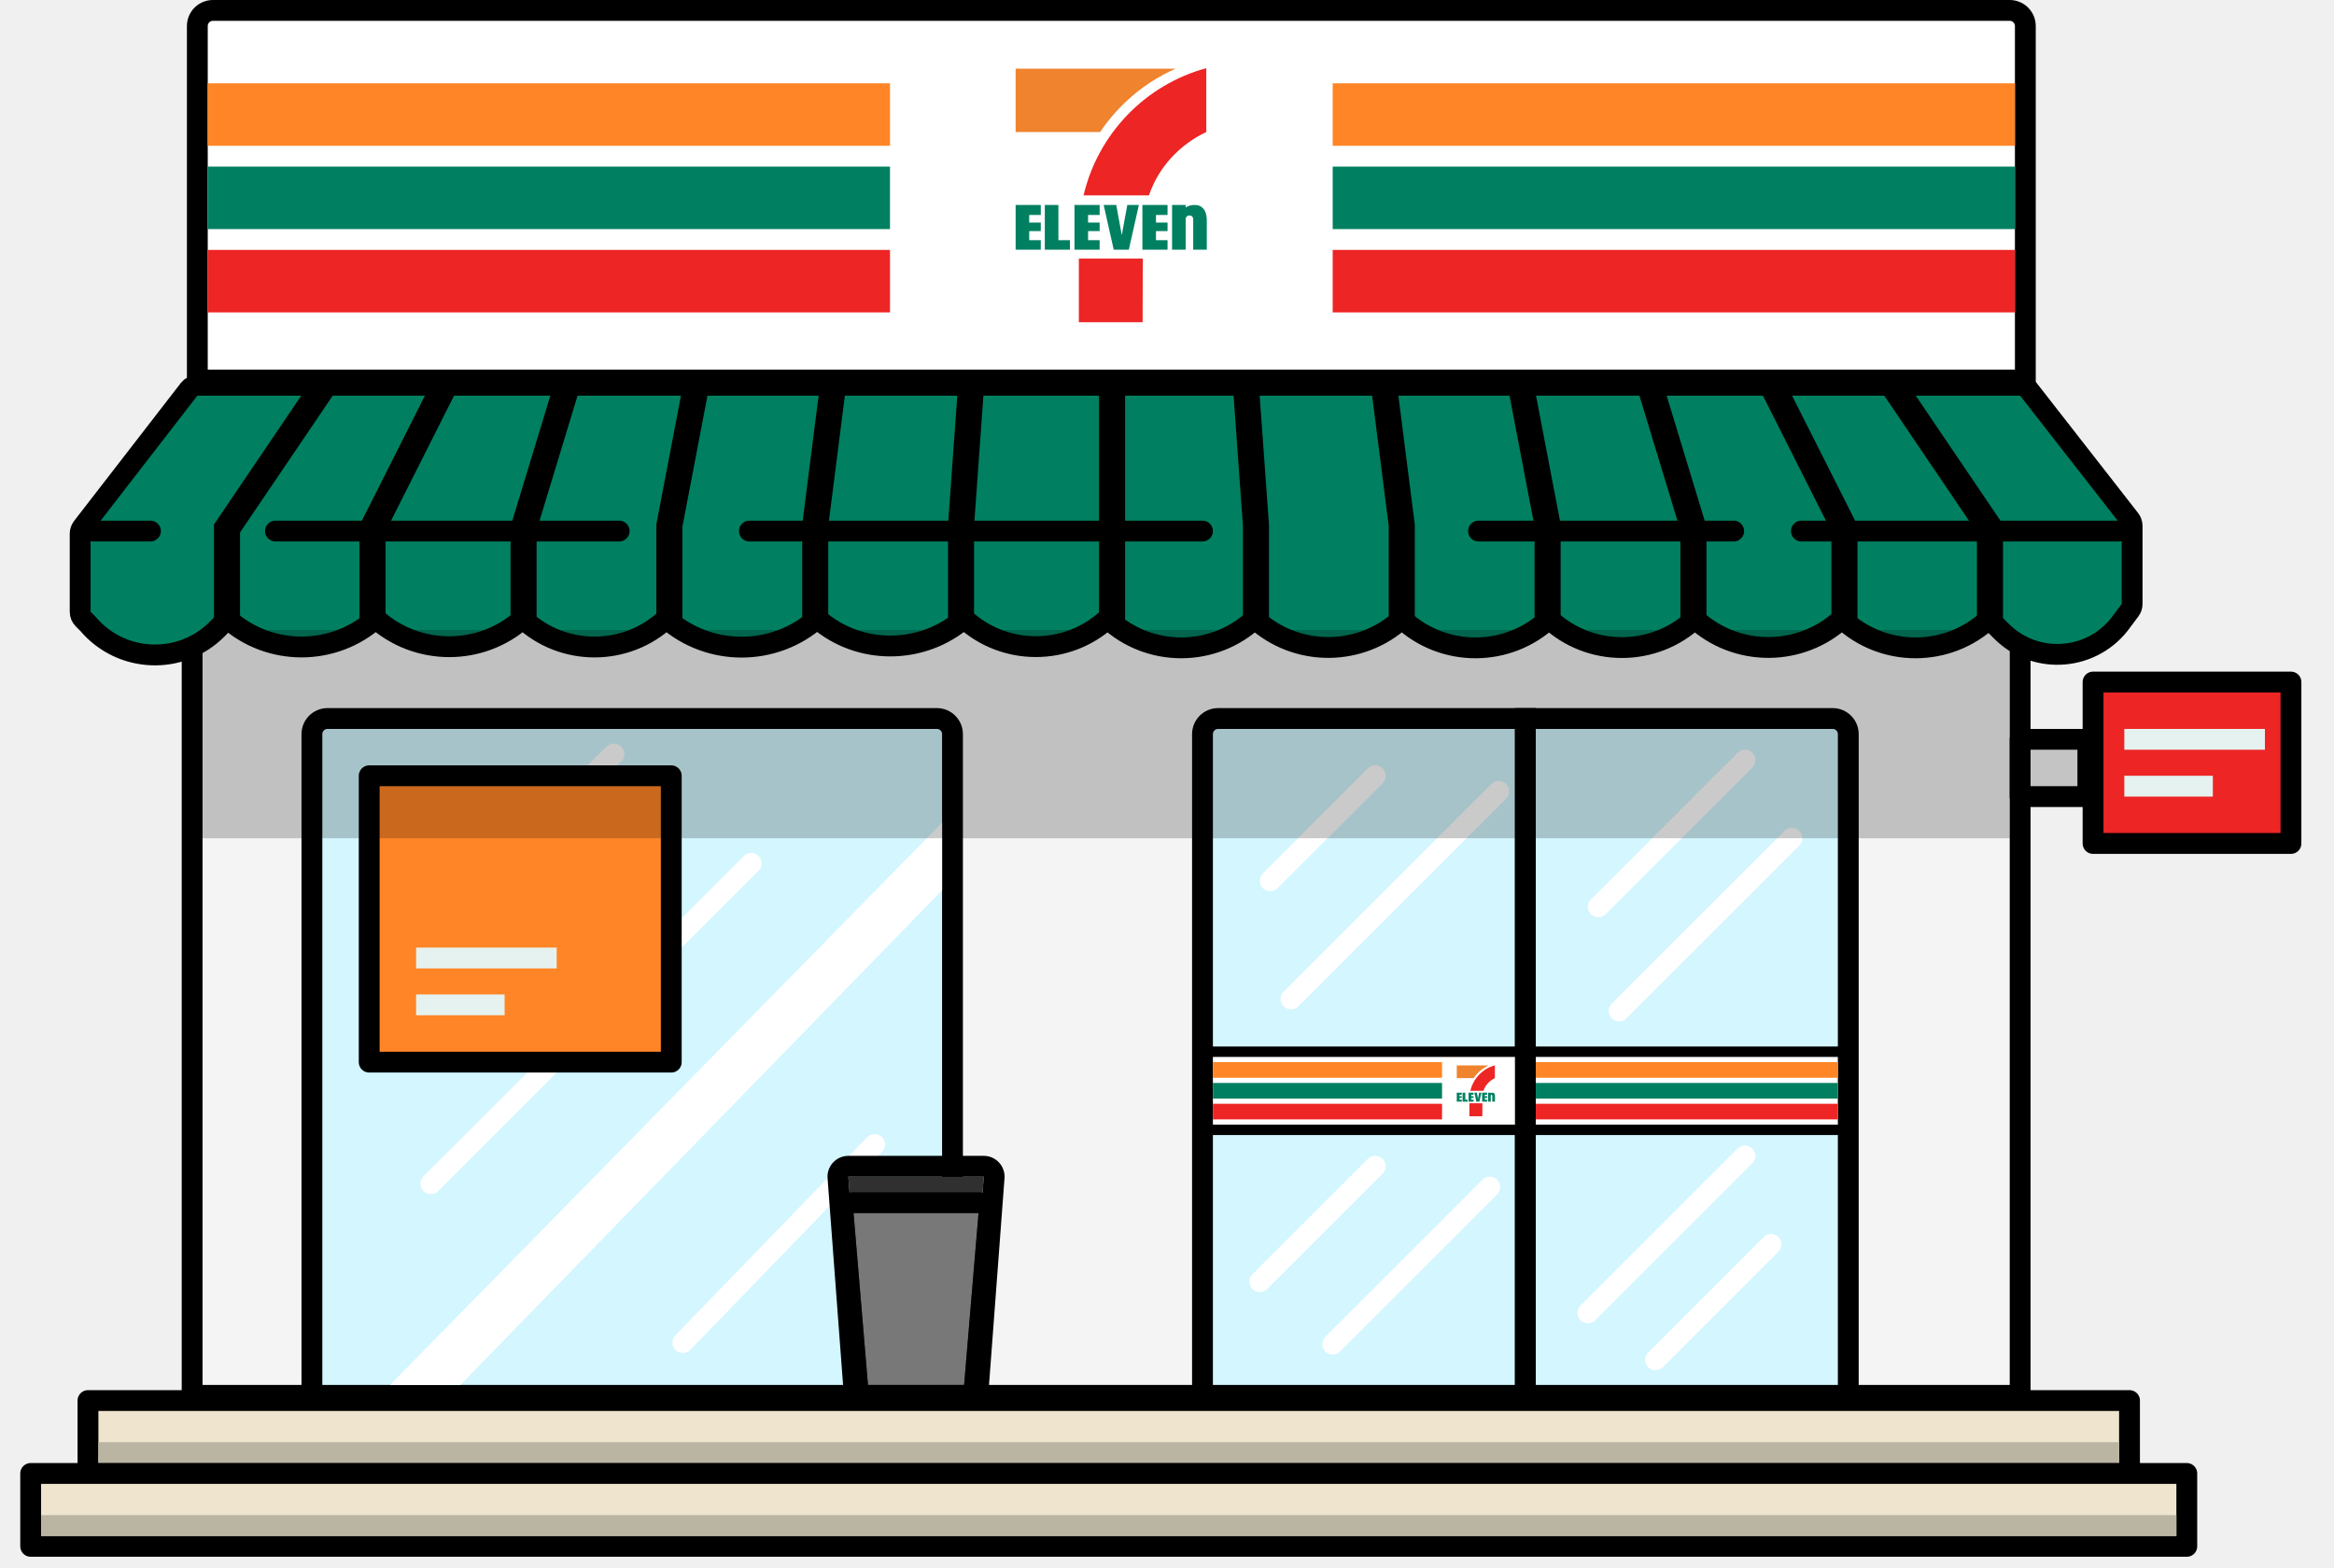
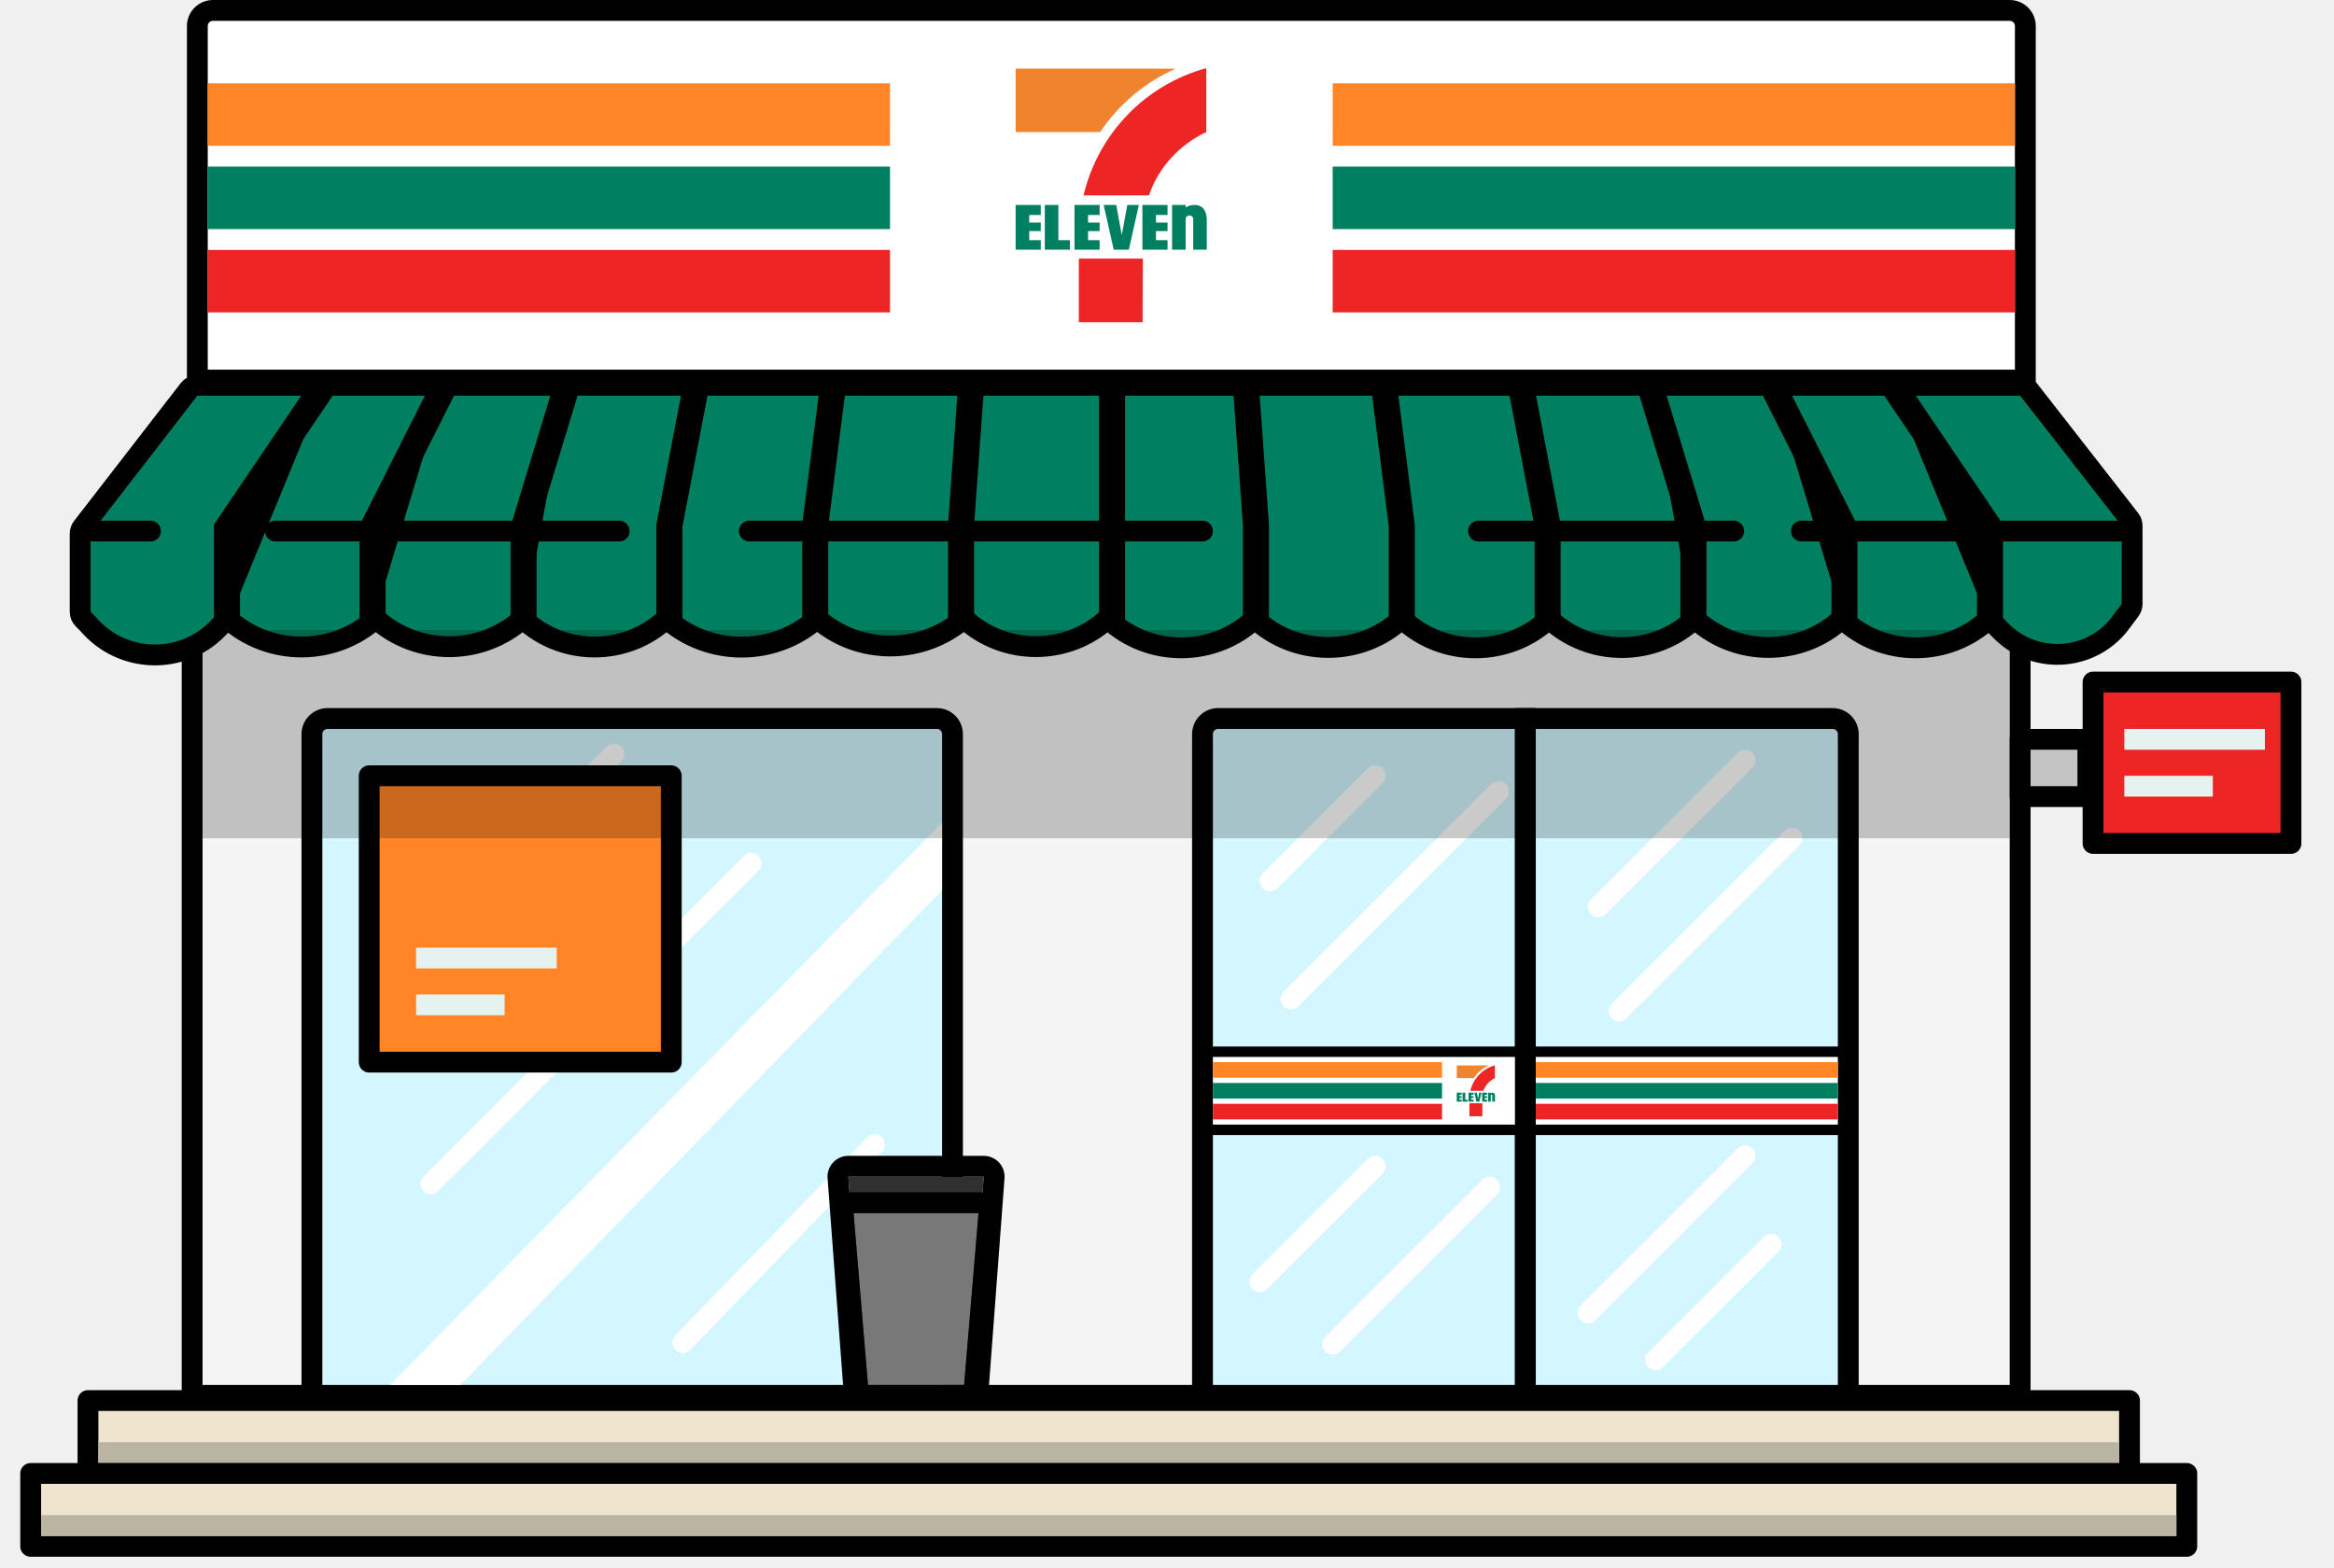
- <svg xmlns="http://www.w3.org/2000/svg" width="201" height="135" viewBox="0 0 201 135" fill="none">
-   <g clip-path="url(#clip0)">
-     <path d="M173.522 32.741H174.419V31.844V2.242C174.419 1.499 173.817 0.897 173.074 0.897H18.34C17.596 0.897 16.994 1.499 16.994 2.242V31.844V32.741H17.891H173.522Z" fill="white" stroke="black" stroke-width="1.794" stroke-linecap="round" />
-     <rect x="16.546" y="51.578" width="157.425" height="68.621" fill="#F4F4F4" stroke="black" stroke-width="1.794" />
-     <path d="M81.13 120.199H82.027V119.302V63.239C82.027 62.496 81.425 61.894 80.682 61.894H28.207C27.464 61.894 26.861 62.496 26.861 63.239V119.302V120.199H27.758H81.13Z" fill="#D3F6FF" stroke="black" stroke-width="1.794" />
-     <line x1="52.863" y1="64.956" x2="37.997" y2="79.552" stroke="white" stroke-width="1.794" stroke-linecap="round" stroke-linejoin="round" />
-     <line x1="75.32" y1="98.594" x2="58.804" y2="115.653" stroke="white" stroke-width="1.794" stroke-linecap="round" stroke-linejoin="round" />
-     <path d="M131.363 62.791V61.894H130.466H104.901C104.158 61.894 103.556 62.496 103.556 63.239V119.302V120.199H104.453H130.466H131.363V119.302V62.791Z" fill="#D3F6FF" stroke="black" stroke-width="1.794" />
-     <path d="M132.26 61.894H131.363V62.791V119.302V120.199H132.26H158.274H159.171V119.302V63.239C159.171 62.496 158.568 61.894 157.825 61.894H132.26Z" fill="#D3F6FF" stroke="black" stroke-width="1.794" />
-     <mask id="path-8-outside-1" maskUnits="userSpaceOnUse" x="71.057" y="99.362" width="16" height="22" fill="black">
-       <rect fill="white" x="71.057" y="99.362" width="16" height="22" />
-       <path d="M73.057 101.362H84.719L83.373 119.302H74.403L73.057 101.362Z" />
-     </mask>
-     <path d="M73.057 101.362H84.719L83.373 119.302H74.403L73.057 101.362Z" fill="#303030" />
-     <path d="M73.057 101.362V99.568C72.558 99.568 72.082 99.776 71.742 100.142C71.403 100.508 71.231 100.998 71.268 101.496L73.057 101.362ZM84.719 101.362L86.507 101.496C86.545 100.998 86.373 100.508 86.034 100.142C85.694 99.776 85.218 99.568 84.719 99.568V101.362ZM83.373 119.302V121.096C84.312 121.096 85.092 120.372 85.162 119.436L83.373 119.302ZM74.403 119.302L72.614 119.436C72.684 120.372 73.464 121.096 74.403 121.096V119.302ZM73.057 103.156H84.719V99.568H73.057V103.156ZM82.93 101.228L81.584 119.168L85.162 119.436L86.507 101.496L82.93 101.228ZM83.373 117.508H74.403V121.096H83.373V117.508ZM76.192 119.168L74.846 101.228L71.268 101.496L72.614 119.436L76.192 119.168Z" fill="black" mask="url(#path-8-outside-1)" />
-     <mask id="path-10-outside-2" maskUnits="userSpaceOnUse" x="71.506" y="102.501" width="15" height="19" fill="black">
-       <rect fill="white" x="71.506" y="102.501" width="15" height="19" />
-       <path d="M73.506 104.501H84.27L83.028 119.302H74.748L73.506 104.501Z" />
-     </mask>
-     <path d="M73.506 104.501H84.27L83.028 119.302H74.748L73.506 104.501Z" fill="#787878" />
-     <path d="M73.506 104.501V102.707C73.004 102.707 72.525 102.918 72.186 103.287C71.846 103.657 71.677 104.151 71.719 104.651L73.506 104.501ZM84.27 104.501L86.058 104.651C86.1 104.151 85.931 103.657 85.591 103.287C85.251 102.918 84.772 102.707 84.27 102.707V104.501ZM83.028 119.302V121.096C83.961 121.096 84.738 120.382 84.816 119.452L83.028 119.302ZM74.748 119.302L72.961 119.452C73.039 120.382 73.816 121.096 74.748 121.096V119.302ZM73.506 106.295H84.27V102.707H73.506V106.295ZM82.483 104.351L81.241 119.152L84.816 119.452L86.058 104.651L82.483 104.351ZM83.028 117.508H74.748V121.096H83.028V117.508ZM76.536 119.152L75.294 104.351L71.719 104.651L72.961 119.452L76.536 119.152Z" fill="black" mask="url(#path-10-outside-2)" />
-     <line x1="64.691" y1="74.374" x2="37.1" y2="101.966" stroke="white" stroke-width="1.794" stroke-linecap="round" stroke-linejoin="round" />
-     <line x1="111.181" y1="86.052" x2="129.061" y2="68.173" stroke="white" stroke-width="1.794" stroke-linecap="round" stroke-linejoin="round" />
-     <line x1="109.386" y1="75.874" x2="118.433" y2="66.827" stroke="white" stroke-width="1.794" stroke-linecap="round" stroke-linejoin="round" />
-     <line x1="137.642" y1="78.116" x2="150.277" y2="65.481" stroke="white" stroke-width="1.794" stroke-linecap="round" stroke-linejoin="round" />
-     <line x1="139.437" y1="87.087" x2="154.314" y2="72.209" stroke="white" stroke-width="1.794" stroke-linecap="round" stroke-linejoin="round" />
-     <line x1="136.745" y1="113.1" x2="150.277" y2="99.568" stroke="white" stroke-width="1.794" stroke-linecap="round" stroke-linejoin="round" />
-     <line x1="142.576" y1="117.137" x2="152.52" y2="107.193" stroke="white" stroke-width="1.794" stroke-linecap="round" stroke-linejoin="round" />
-     <line x1="108.49" y1="110.409" x2="118.434" y2="100.465" stroke="white" stroke-width="1.794" stroke-linecap="round" stroke-linejoin="round" />
-     <line x1="114.769" y1="115.791" x2="128.301" y2="102.259" stroke="white" stroke-width="1.794" stroke-linecap="round" stroke-linejoin="round" />
-     <rect x="104.004" y="90.598" width="26.91" height="6.728" fill="white" stroke="black" stroke-width="0.897" />
-     <rect x="131.812" y="90.598" width="26.91" height="6.728" fill="white" stroke="black" stroke-width="0.897" />
-     <rect x="31.795" y="66.827" width="26.013" height="24.668" fill="#FF8526" stroke="black" stroke-width="1.794" stroke-linejoin="round" />
-     <path d="M81.131 70.864L81.131 76.694L39.644 119.302L33.589 119.302L81.131 70.864Z" fill="white" />
-     <rect x="104.453" y="91.495" width="19.734" height="1.346" fill="#FF8526" />
-     <rect x="132.26" y="91.495" width="26.013" height="1.346" fill="#FF8526" />
-     <rect x="104.453" y="93.289" width="19.734" height="1.346" fill="#008060" />
-     <rect x="132.26" y="93.289" width="26.013" height="1.346" fill="#008060" />
-     <rect x="104.453" y="95.083" width="19.734" height="1.346" fill="#ED2525" />
-     <rect x="132.26" y="95.083" width="26.013" height="1.346" fill="#ED2525" />
-     <path d="M127.637 95.056H126.546V96.148H127.637V95.056Z" fill="#EC1C24" />
-     <path d="M128.209 91.782H125.454V92.873H126.91C127.23 92.397 127.681 92.016 128.209 91.782Z" fill="#F0832D" />
-     <path d="M127.75 93.964C127.915 93.479 128.278 93.089 128.738 92.873V91.772C127.689 92.058 126.875 92.899 126.624 93.964H127.75Z" fill="#ED2525" />
-     <path d="M126.546 95.056V96.148H127.637L127.646 95.056H126.546Z" fill="#ED2525" />
-     <path d="M127.577 94.129L127.403 94.9H127.143L126.97 94.129H127.187L127.282 94.648L127.377 94.129H127.577ZM128.538 94.129C128.469 94.129 128.426 94.146 128.382 94.172V94.129H128.148V94.9H128.382V94.371C128.382 94.337 128.408 94.311 128.443 94.311H128.452C128.486 94.311 128.512 94.337 128.512 94.371V94.9H128.746V94.371C128.738 94.207 128.66 94.129 128.538 94.129ZM125.454 94.9H125.887V94.735H125.688V94.579H125.887V94.432H125.688V94.302H125.887V94.129H125.454V94.9ZM126.468 94.9H126.901V94.735H126.702V94.579H126.901V94.432H126.702V94.302H126.901V94.129H126.468V94.9ZM127.637 94.9H128.07V94.735H127.871V94.579H128.07V94.432H127.871V94.302H128.07V94.129H127.637V94.9ZM126.19 94.129H125.956V94.9H126.39V94.735H126.19V94.129Z" fill="#008060" />
-     <rect x="35.832" y="81.628" width="12.11" height="1.794" fill="#E5F2EF" />
-     <rect x="35.832" y="85.664" width="7.625" height="1.794" fill="#E5F2EF" />
-     <rect x="17.891" y="7.176" width="58.754" height="5.382" fill="#FF8526" />
-     <rect x="114.769" y="7.176" width="58.754" height="5.382" fill="#FF8526" />
-     <rect x="17.891" y="14.352" width="58.754" height="5.382" fill="#008060" />
-     <rect x="114.769" y="14.352" width="58.754" height="5.382" fill="#008060" />
-     <rect x="17.891" y="21.528" width="58.754" height="5.382" fill="#ED2525" />
-     <rect x="114.769" y="21.528" width="58.754" height="5.382" fill="#ED2525" />
-     <rect x="7.576" y="120.648" width="175.814" height="6.279" fill="#EFE5CE" stroke="black" stroke-width="1.794" stroke-linecap="round" stroke-linejoin="round" />
-     <rect x="8.473" y="124.236" width="174.02" height="1.794" fill="#BAB4A3" />
-     <rect x="2.642" y="126.927" width="185.681" height="6.279" fill="#EFE5CE" stroke="black" stroke-width="1.794" stroke-linecap="round" stroke-linejoin="round" />
-     <rect x="3.539" y="130.515" width="183.887" height="1.794" fill="#BAB4A3" />
-     <path d="M16.995 33.189C16.717 33.189 16.455 33.318 16.285 33.537L7.091 45.423C6.969 45.58 6.903 45.773 6.903 45.972V52.699C6.903 52.937 6.998 53.165 7.166 53.333L7.588 53.755C10.459 57.137 15.617 57.329 18.731 54.162L19.587 53.292C23.224 56.559 28.748 56.536 32.356 53.288C35.938 56.507 41.413 56.525 45.017 53.292C48.507 56.567 53.936 56.532 57.385 53.294C61.097 56.582 66.689 56.555 70.368 53.278C73.959 56.452 79.41 56.423 83.02 53.283C86.513 56.517 91.914 56.498 95.384 53.294C98.969 56.669 104.534 56.619 108.059 53.302C111.652 56.622 117.183 56.579 120.725 53.295C124.31 56.669 129.873 56.618 133.397 53.304C136.95 56.635 142.461 56.587 145.957 53.302C149.551 56.622 155.082 56.579 158.624 53.295C162.207 56.668 167.768 56.618 171.293 53.307L172.359 54.374C175.362 57.376 180.348 56.931 182.772 53.448L183.435 52.565C183.551 52.409 183.614 52.221 183.614 52.026V45.299C183.614 45.099 183.547 44.905 183.425 44.747L174.679 33.535C174.509 33.317 174.248 33.189 173.971 33.189H16.995Z" fill="#008060" stroke="black" stroke-width="1.794" stroke-linejoin="round" />
-     <path d="M19.55 53.833L19.55 45.523L28.208 32.741" stroke="black" stroke-width="2.243" />
-     <path d="M32.082 53.833L32.082 45.523L38.298 33.19" stroke="black" stroke-width="2.243" />
-     <path d="M45.089 53.833L45.089 45.523L48.838 33.189" stroke="black" stroke-width="2.243" />
-     <path d="M57.647 53.572L57.647 45.262L59.827 33.862" stroke="black" stroke-width="2.243" />
-     <path d="M70.205 53.572L70.205 45.262L71.713 33.414" stroke="black" stroke-width="2.243" />
-     <path d="M82.763 53.572L82.763 45.262L83.598 33.638" stroke="black" stroke-width="2.243" />
-     <path d="M171.374 53.833L171.374 45.523L162.716 32.741" stroke="black" stroke-width="2.243" />
-     <path d="M158.841 53.833L158.841 45.523L152.624 33.19" stroke="black" stroke-width="2.243" />
-     <path d="M145.835 53.833L145.835 45.523L142.085 33.189" stroke="black" stroke-width="2.243" />
-     <path d="M133.277 53.572L133.277 45.262L131.096 33.862" stroke="black" stroke-width="2.243" />
-     <path d="M120.718 53.572L120.718 45.262L119.211 33.414" stroke="black" stroke-width="2.243" />
-     <path d="M108.161 53.572L108.161 45.262L107.326 33.638" stroke="black" stroke-width="2.243" />
-     <path d="M95.77 53.572L95.77 45.262L95.77 33.862" stroke="black" stroke-width="2.243" />
-     <rect x="180.25" y="58.754" width="17.043" height="13.904" fill="#ED2525" stroke="black" stroke-width="1.794" stroke-linecap="round" stroke-linejoin="round" />
-     <rect x="173.971" y="63.688" width="5.831" height="4.934" fill="#C4C4C4" stroke="black" stroke-width="1.794" stroke-linecap="round" stroke-linejoin="round" />
-     <line x1="23.722" y1="45.747" x2="53.323" y2="45.747" stroke="black" stroke-width="1.794" stroke-linecap="round" stroke-linejoin="round" />
-     <line x1="8.024" y1="45.747" x2="12.957" y2="45.747" stroke="black" stroke-width="1.794" stroke-linecap="round" stroke-linejoin="round" />
-     <line x1="64.536" y1="45.747" x2="103.556" y2="45.747" stroke="black" stroke-width="1.794" stroke-linecap="round" stroke-linejoin="round" />
-     <line x1="127.327" y1="45.747" x2="149.303" y2="45.747" stroke="black" stroke-width="1.794" stroke-linecap="round" stroke-linejoin="round" />
-     <line x1="155.134" y1="45.747" x2="182.493" y2="45.747" stroke="black" stroke-width="1.794" stroke-linecap="round" stroke-linejoin="round" />
-     <rect x="182.941" y="62.791" width="12.11" height="1.794" fill="#E5F2EF" />
-     <rect x="182.941" y="66.827" width="7.625" height="1.794" fill="#E5F2EF" />
-     <path d="M98.381 22.29H92.923V27.748H98.381V22.29Z" fill="#EC1C24" />
-     <path d="M101.241 5.915H87.464V11.373H94.742C96.345 8.991 98.598 7.085 101.241 5.915Z" fill="#F0832D" />
-     <path d="M98.945 16.831C99.768 14.405 101.587 12.456 103.883 11.373V5.871C98.641 7.301 94.569 11.503 93.313 16.831H98.945Z" fill="#ED2525" />
-     <path d="M92.923 22.29V27.748H98.381L98.424 22.29H92.923Z" fill="#ED2525" />
-     <path d="M98.078 17.655L97.212 21.51H95.912L95.046 17.655H96.129L96.605 20.254L97.082 17.655H98.078ZM102.887 17.655C102.54 17.655 102.324 17.741 102.107 17.871V17.655H100.937V21.51H102.107V18.868C102.107 18.695 102.237 18.564 102.41 18.564H102.454C102.627 18.564 102.757 18.695 102.757 18.868V21.51H103.927V18.868C103.883 18.045 103.493 17.655 102.887 17.655ZM87.464 21.51H89.63V20.687H88.634V19.907H89.63V19.171H88.634V18.521H89.63V17.655H87.464V21.51ZM92.533 21.51H94.699V20.687H93.703V19.907H94.699V19.171H93.703V18.521H94.699V17.655H92.533V21.51ZM98.381 21.51H100.547V20.687H99.551V19.907H100.547V19.171H99.551V18.521H100.547V17.655H98.381V21.51ZM91.147 17.655H89.977V21.51H92.143V20.687H91.147V17.655Z" fill="#008060" />
-     <rect x="17.443" y="54.269" width="155.631" height="17.94" fill="black" fill-opacity="0.21" />
-   </g>
+ <svg xmlns="http://www.w3.org/2000/svg" width="201" height="135">
  <defs>
    <clipPath id="clip0">
-       <rect width="200.033" height="135" fill="white" transform="translate(0.399902)" />
+       <rect fill="white" height="135" id="svg_1" transform="translate(0.399902)" width="200.033" />
    </clipPath>
  </defs>
+   <g class="layer">
+     <g clip-path="url(#clip0)" id="svg_2">
+       <path d="m173.522,32.741l0.897,0l0,-0.897l0,-29.601c0,-0.743 -0.602,-1.346 -1.345,-1.346l-154.734,0c-0.743,0 -1.345,0.602 -1.345,1.346l0,29.601l0,0.897l0.897,0l155.631,0z" fill="white" id="svg_3" stroke="black" stroke-linecap="round" stroke-width="1.794" />
+       <rect fill="#F4F4F4" height="68.621" id="svg_4" stroke="black" stroke-width="1.794" width="157.425" x="16.546" y="51.578" />
+       <path d="m81.13,120.199l0.897,0l0,-0.897l0,-56.063c0,-0.743 -0.602,-1.345 -1.345,-1.345l-52.475,0c-0.743,0 -1.345,0.602 -1.345,1.345l0,56.063l0,0.897l0.897,0l53.372,0z" fill="#D3F6FF" id="svg_5" stroke="black" stroke-width="1.794" />
+       <line id="svg_6" stroke="white" stroke-linecap="round" stroke-linejoin="round" stroke-width="1.794" x1="52.863" x2="37.997" y1="64.956" y2="79.552" />
+       <line id="svg_7" stroke="white" stroke-linecap="round" stroke-linejoin="round" stroke-width="1.794" x1="75.32" x2="58.804" y1="98.594" y2="115.653" />
+       <path d="m131.363,62.791l0,-0.897l-0.897,0l-25.565,0c-0.743,0 -1.345,0.602 -1.345,1.345l0,56.063l0,0.897l0.897,0l26.013,0l0.897,0l0,-0.897l0,-56.511z" fill="#D3F6FF" id="svg_8" stroke="black" stroke-width="1.794" />
+       <path d="m132.26,61.894l-0.897,0l0,0.897l0,56.511l0,0.897l0.897,0l26.014,0l0.897,0l0,-0.897l0,-56.063c0,-0.743 -0.603,-1.345 -1.346,-1.345l-25.565,0z" fill="#D3F6FF" id="svg_9" stroke="black" stroke-width="1.794" />
+       <mask height="22" id="path-8-outside-1" maskUnits="userSpaceOnUse" width="16" x="71.057" y="99.362">
+         <rect fill="white" height="22" id="svg_10" width="16" x="71.057" y="99.362" />
+         <path d="m73.057,101.362l11.661,0l-1.345,17.94l-8.97,0l-1.345,-17.94z" id="svg_11" />
+       </mask>
+       <path d="m73.057,101.362l11.661,0l-1.345,17.94l-8.97,0l-1.345,-17.94z" fill="#303030" id="svg_12" />
+       <path d="m73.057,101.362l0,-1.794c-0.499,0 -0.976,0.208 -1.315,0.574c-0.339,0.366 -0.511,0.856 -0.474,1.354l1.789,-0.134zm11.661,0l1.789,0.134c0.037,-0.498 -0.134,-0.988 -0.474,-1.354c-0.339,-0.366 -0.816,-0.574 -1.315,-0.574l0,1.794zm-1.345,17.94l0,1.794c0.939,0 1.719,-0.724 1.789,-1.66l-1.789,-0.134zm-8.97,0l-1.789,0.134c0.07,0.936 0.85,1.66 1.789,1.66l0,-1.794zm-1.345,-16.146l11.661,0l0,-3.588l-11.661,0l0,3.588zm9.872,-1.928l-1.345,17.94l3.578,0.268l1.345,-17.94l-3.578,-0.268zm0.444,16.28l-8.97,0l0,3.588l8.97,0l0,-3.588zm-7.181,1.66l-1.345,-17.94l-3.578,0.268l1.345,17.94l3.578,-0.268z" fill="black" id="svg_13" mask="url(#path-8-outside-1)" />
+       <mask height="19" id="path-10-outside-2" maskUnits="userSpaceOnUse" width="15" x="71.506" y="102.501">
+         <rect fill="white" height="19" id="svg_14" width="15" x="71.506" y="102.501" />
+         <path d="m73.506,104.501l10.764,0l-1.242,14.801l-8.28,0l-1.242,-14.801z" id="svg_15" />
+       </mask>
+       <path d="m73.506,104.501l10.764,0l-1.242,14.801l-8.28,0l-1.242,-14.801z" fill="#787878" id="svg_16" />
+       <path d="m73.506,104.501l0,-1.794c-0.502,0 -0.981,0.211 -1.321,0.58c-0.34,0.37 -0.509,0.864 -0.467,1.364l1.788,-0.15zm10.764,0l1.788,0.15c0.042,-0.5 -0.128,-0.994 -0.467,-1.364c-0.34,-0.369 -0.819,-0.58 -1.321,-0.58l0,1.794zm-1.242,14.801l0,1.794c0.933,0 1.71,-0.714 1.788,-1.644l-1.788,-0.15zm-8.28,0l-1.788,0.15c0.078,0.93 0.855,1.644 1.788,1.644l0,-1.794zm-1.242,-13.007l10.764,0l0,-3.588l-10.764,0l0,3.588zm8.976,-1.944l-1.242,14.801l3.575,0.3l1.242,-14.801l-3.575,-0.3zm0.546,13.157l-8.28,0l0,3.588l8.28,0l0,-3.588zm-6.492,1.644l-1.242,-14.801l-3.575,0.3l1.242,14.801l3.575,-0.3z" fill="black" id="svg_17" mask="url(#path-10-outside-2)" />
+       <line id="svg_18" stroke="white" stroke-linecap="round" stroke-linejoin="round" stroke-width="1.794" x1="64.691" x2="37.1" y1="74.374" y2="101.966" />
+       <line id="svg_19" stroke="white" stroke-linecap="round" stroke-linejoin="round" stroke-width="1.794" x1="111.181" x2="129.061" y1="86.052" y2="68.173" />
+       <line id="svg_20" stroke="white" stroke-linecap="round" stroke-linejoin="round" stroke-width="1.794" x1="109.386" x2="118.433" y1="75.874" y2="66.827" />
+       <line id="svg_21" stroke="white" stroke-linecap="round" stroke-linejoin="round" stroke-width="1.794" x1="137.642" x2="150.277" y1="78.116" y2="65.481" />
+       <line id="svg_22" stroke="white" stroke-linecap="round" stroke-linejoin="round" stroke-width="1.794" x1="139.437" x2="154.314" y1="87.087" y2="72.209" />
+       <line id="svg_23" stroke="white" stroke-linecap="round" stroke-linejoin="round" stroke-width="1.794" x1="136.745" x2="150.277" y1="113.1" y2="99.568" />
+       <line id="svg_24" stroke="white" stroke-linecap="round" stroke-linejoin="round" stroke-width="1.794" x1="142.576" x2="152.52" y1="117.137" y2="107.193" />
+       <line id="svg_25" stroke="white" stroke-linecap="round" stroke-linejoin="round" stroke-width="1.794" x1="108.49" x2="118.434" y1="110.409" y2="100.465" />
+       <line id="svg_26" stroke="white" stroke-linecap="round" stroke-linejoin="round" stroke-width="1.794" x1="114.769" x2="128.301" y1="115.791" y2="102.259" />
+       <rect fill="white" height="6.728" id="svg_27" stroke="black" stroke-width="0.897" width="26.91" x="104.004" y="90.598" />
+       <rect fill="white" height="6.728" id="svg_28" stroke="black" stroke-width="0.897" width="26.91" x="131.812" y="90.598" />
+       <rect fill="#FF8526" height="24.668" id="svg_29" stroke="black" stroke-linejoin="round" stroke-width="1.794" width="26.013" x="31.795" y="66.827" />
+       <path d="m81.131,70.864l0,5.831l-41.487,42.608l-6.055,0l47.541,-48.438z" fill="white" id="svg_30" />
+       <rect fill="#FF8526" height="1.346" id="svg_31" width="19.734" x="104.453" y="91.495" />
+       <rect fill="#FF8526" height="1.346" id="svg_32" width="26.013" x="132.26" y="91.495" />
+       <rect fill="#008060" height="1.346" id="svg_33" width="19.734" x="104.453" y="93.289" />
+       <rect fill="#008060" height="1.346" id="svg_34" width="26.013" x="132.26" y="93.289" />
+       <rect fill="#ED2525" height="1.346" id="svg_35" width="19.734" x="104.453" y="95.083" />
+       <rect fill="#ED2525" height="1.346" id="svg_36" width="26.013" x="132.26" y="95.083" />
+       <path d="m127.637,95.056l-1.091,0l0,1.092l1.091,0l0,-1.092z" fill="#EC1C24" id="svg_37" />
+       <path d="m128.209,91.782l-2.755,0l0,1.092l1.456,0c0.32,-0.476 0.771,-0.858 1.299,-1.092z" fill="#F0832D" id="svg_38" />
+       <path d="m127.75,93.964c0.165,-0.485 0.528,-0.875 0.988,-1.092l0,-1.1c-1.049,0.286 -1.863,1.126 -2.114,2.192l1.126,0z" fill="#ED2525" id="svg_39" />
+       <path d="m126.546,95.056l0,1.092l1.091,0l0.009,-1.092l-1.1,0z" fill="#ED2525" id="svg_40" />
+       <path d="m127.577,94.129l-0.174,0.771l-0.26,0l-0.173,-0.771l0.217,0l0.095,0.52l0.095,-0.52l0.2,0zm0.961,0c-0.069,0 -0.112,0.017 -0.156,0.043l0,-0.043l-0.234,0l0,0.771l0.234,0l0,-0.528c0,-0.035 0.026,-0.061 0.061,-0.061l0.009,0c0.034,0 0.06,0.026 0.06,0.061l0,0.528l0.234,0l0,-0.528c-0.008,-0.165 -0.086,-0.243 -0.208,-0.243zm-3.084,0.771l0.433,0l0,-0.165l-0.199,0l0,-0.156l0.199,0l0,-0.147l-0.199,0l0,-0.13l0.199,0l0,-0.173l-0.433,0l0,0.771zm1.014,0l0.433,0l0,-0.165l-0.199,0l0,-0.156l0.199,0l0,-0.147l-0.199,0l0,-0.13l0.199,0l0,-0.173l-0.433,0l0,0.771zm1.169,0l0.433,0l0,-0.165l-0.199,0l0,-0.156l0.199,0l0,-0.147l-0.199,0l0,-0.13l0.199,0l0,-0.173l-0.433,0l0,0.771zm-1.447,-0.771l-0.234,0l0,0.771l0.434,0l0,-0.165l-0.2,0l0,-0.607z" fill="#008060" id="svg_41" />
+       <rect fill="#E5F2EF" height="1.794" id="svg_42" width="12.11" x="35.832" y="81.628" />
+       <rect fill="#E5F2EF" height="1.794" id="svg_43" width="7.625" x="35.832" y="85.664" />
+       <rect fill="#FF8526" height="5.382" id="svg_44" width="58.754" x="17.891" y="7.176" />
+       <rect fill="#FF8526" height="5.382" id="svg_45" width="58.754" x="114.769" y="7.176" />
+       <rect fill="#008060" height="5.382" id="svg_46" width="58.754" x="17.891" y="14.352" />
+       <rect fill="#008060" height="5.382" id="svg_47" width="58.754" x="114.769" y="14.352" />
+       <rect fill="#ED2525" height="5.382" id="svg_48" width="58.754" x="17.891" y="21.528" />
+       <rect fill="#ED2525" height="5.382" id="svg_49" width="58.754" x="114.769" y="21.528" />
+       <rect fill="#EFE5CE" height="6.279" id="svg_50" stroke="black" stroke-linecap="round" stroke-linejoin="round" stroke-width="1.794" width="175.814" x="7.576" y="120.648" />
+       <rect fill="#BAB4A3" height="1.794" id="svg_51" width="174.02" x="8.473" y="124.236" />
+       <rect fill="#EFE5CE" height="6.279" id="svg_52" stroke="black" stroke-linecap="round" stroke-linejoin="round" stroke-width="1.794" width="185.681" x="2.642" y="126.927" />
+       <rect fill="#BAB4A3" height="1.794" id="svg_53" width="183.887" x="3.539" y="130.515" />
+       <path d="m16.995,33.189c-0.278,0 -0.54,0.129 -0.71,0.348l-9.194,11.885c-0.122,0.157 -0.188,0.35 -0.188,0.549l0,6.728c0,0.238 0.095,0.466 0.263,0.634l0.422,0.422c2.871,3.382 8.029,3.574 11.143,0.407l0.855,-0.87c3.638,3.267 9.161,3.243 12.77,-0.005c3.582,3.219 9.057,3.237 12.661,0.004c3.49,3.276 8.919,3.241 12.368,0.002c3.712,3.288 9.304,3.261 12.983,-0.016c3.591,3.174 9.043,3.145 12.652,0.005c3.493,3.234 8.894,3.215 12.364,0.011c3.585,3.375 9.15,3.324 12.675,0.008c3.593,3.32 9.124,3.277 12.666,-0.007c3.585,3.374 9.148,3.324 12.672,0.009c3.553,3.331 9.064,3.283 12.56,-0.002c3.594,3.32 9.125,3.277 12.667,-0.007c3.583,3.373 9.144,3.324 12.669,0.012l1.066,1.067c3.003,3.003 7.989,2.558 10.413,-0.925l0.663,-0.884c0.116,-0.155 0.179,-0.344 0.179,-0.538l0,-6.728c0,-0.2 -0.067,-0.394 -0.189,-0.552l-8.746,-11.213c-0.17,-0.218 -0.431,-0.345 -0.708,-0.345l-156.976,0z" fill="#008060" id="svg_54" stroke="black" stroke-linejoin="round" stroke-width="1.794" />
+       <path d="m19.55,53.833l0,-8.31l8.658,-12.782" id="svg_55" stroke="black" stroke-width="2.243" />
+       <path d="m32.082,53.833l0,-8.31l6.217,-12.334" id="svg_56" stroke="black" stroke-width="2.243" />
+       <path d="m45.089,53.833l0,-8.31l3.75,-12.334" id="svg_57" stroke="black" stroke-width="2.243" />
+       <path d="m57.647,53.572l0,-8.31l2.18,-11.4" id="svg_58" stroke="black" stroke-width="2.243" />
+       <path d="m70.205,53.572l0,-8.31l1.507,-11.848" id="svg_59" stroke="black" stroke-width="2.243" />
+       <path d="m82.763,53.572l0,-8.31l0.835,-11.624" id="svg_60" stroke="black" stroke-width="2.243" />
+       <path d="m171.374,53.833l0,-8.31l-8.658,-12.782" id="svg_61" stroke="black" stroke-width="2.243" />
+       <path d="m158.841,53.833l0,-8.31l-6.217,-12.334" id="svg_62" stroke="black" stroke-width="2.243" />
+       <path d="m145.835,53.833l0,-8.31l-3.75,-12.334" id="svg_63" stroke="black" stroke-width="2.243" />
+       <path d="m133.277,53.572l0,-8.31l-2.181,-11.4" id="svg_64" stroke="black" stroke-width="2.243" />
+       <path d="m120.718,53.572l0,-8.31l-1.507,-11.848" id="svg_65" stroke="black" stroke-width="2.243" />
+       <path d="m108.161,53.572l0,-8.31l-0.835,-11.624" id="svg_66" stroke="black" stroke-width="2.243" />
+       <path d="m95.77,53.572l0,-8.31l0,-11.4" id="svg_67" stroke="black" stroke-width="2.243" />
+       <rect fill="#ED2525" height="13.904" id="svg_68" stroke="black" stroke-linecap="round" stroke-linejoin="round" stroke-width="1.794" width="17.043" x="180.25" y="58.754" />
+       <rect fill="#C4C4C4" height="4.934" id="svg_69" stroke="black" stroke-linecap="round" stroke-linejoin="round" stroke-width="1.794" width="5.831" x="173.971" y="63.688" />
+       <line id="svg_70" stroke="black" stroke-linecap="round" stroke-linejoin="round" stroke-width="1.794" x1="23.722" x2="53.323" y1="45.747" y2="45.747" />
+       <line id="svg_71" stroke="black" stroke-linecap="round" stroke-linejoin="round" stroke-width="1.794" x1="8.024" x2="12.957" y1="45.747" y2="45.747" />
+       <line id="svg_72" stroke="black" stroke-linecap="round" stroke-linejoin="round" stroke-width="1.794" x1="64.536" x2="103.556" y1="45.747" y2="45.747" />
+       <line id="svg_73" stroke="black" stroke-linecap="round" stroke-linejoin="round" stroke-width="1.794" x1="127.327" x2="149.303" y1="45.747" y2="45.747" />
+       <line id="svg_74" stroke="black" stroke-linecap="round" stroke-linejoin="round" stroke-width="1.794" x1="155.134" x2="182.493" y1="45.747" y2="45.747" />
+       <rect fill="#E5F2EF" height="1.794" id="svg_75" width="12.11" x="182.941" y="62.791" />
+       <rect fill="#E5F2EF" height="1.794" id="svg_76" width="7.625" x="182.941" y="66.827" />
+       <path d="m98.381,22.29l-5.458,0l0,5.458l5.458,0l0,-5.458z" fill="#EC1C24" id="svg_77" />
+       <path d="m101.241,5.915l-13.777,0l0,5.458l7.278,0c1.603,-2.383 3.856,-4.289 6.499,-5.458z" fill="#F0832D" id="svg_78" />
+       <path d="m98.945,16.831c0.823,-2.426 2.643,-4.375 4.939,-5.458l0,-5.502c-5.242,1.43 -9.314,5.632 -10.57,10.96l5.632,0z" fill="#ED2525" id="svg_79" />
+       <path d="m92.923,22.29l0,5.458l5.458,0l0.043,-5.458l-5.502,0z" fill="#ED2525" id="svg_80" />
+       <path d="m98.078,17.655l-0.866,3.856l-1.3,0l-0.866,-3.856l1.083,0l0.476,2.599l0.476,-2.599l0.996,0zm4.809,0c-0.347,0 -0.563,0.087 -0.78,0.217l0,-0.217l-1.17,0l0,3.856l1.17,0l0,-2.643c0,-0.173 0.13,-0.303 0.303,-0.303l0.044,0c0.173,0 0.303,0.13 0.303,0.303l0,2.643l1.17,0l0,-2.643c-0.044,-0.823 -0.434,-1.213 -1.04,-1.213zm-15.423,3.856l2.166,0l0,-0.823l-0.996,0l0,-0.78l0.996,0l0,-0.737l-0.996,0l0,-0.65l0.996,0l0,-0.866l-2.166,0l0,3.856zm5.069,0l2.166,0l0,-0.823l-0.996,0l0,-0.78l0.996,0l0,-0.737l-0.996,0l0,-0.65l0.996,0l0,-0.866l-2.166,0l0,3.856zm5.848,0l2.166,0l0,-0.823l-0.996,0l0,-0.78l0.996,0l0,-0.737l-0.996,0l0,-0.65l0.996,0l0,-0.866l-2.166,0l0,3.856zm-7.235,-3.856l-1.17,0l0,3.856l2.166,0l0,-0.823l-0.996,0l0,-3.033z" fill="#008060" id="svg_81" />
+       <rect fill="black" fill-opacity="0.21" height="17.94" id="svg_82" width="155.631" x="17.443" y="54.269" />
+     </g>
+   </g>
</svg>
